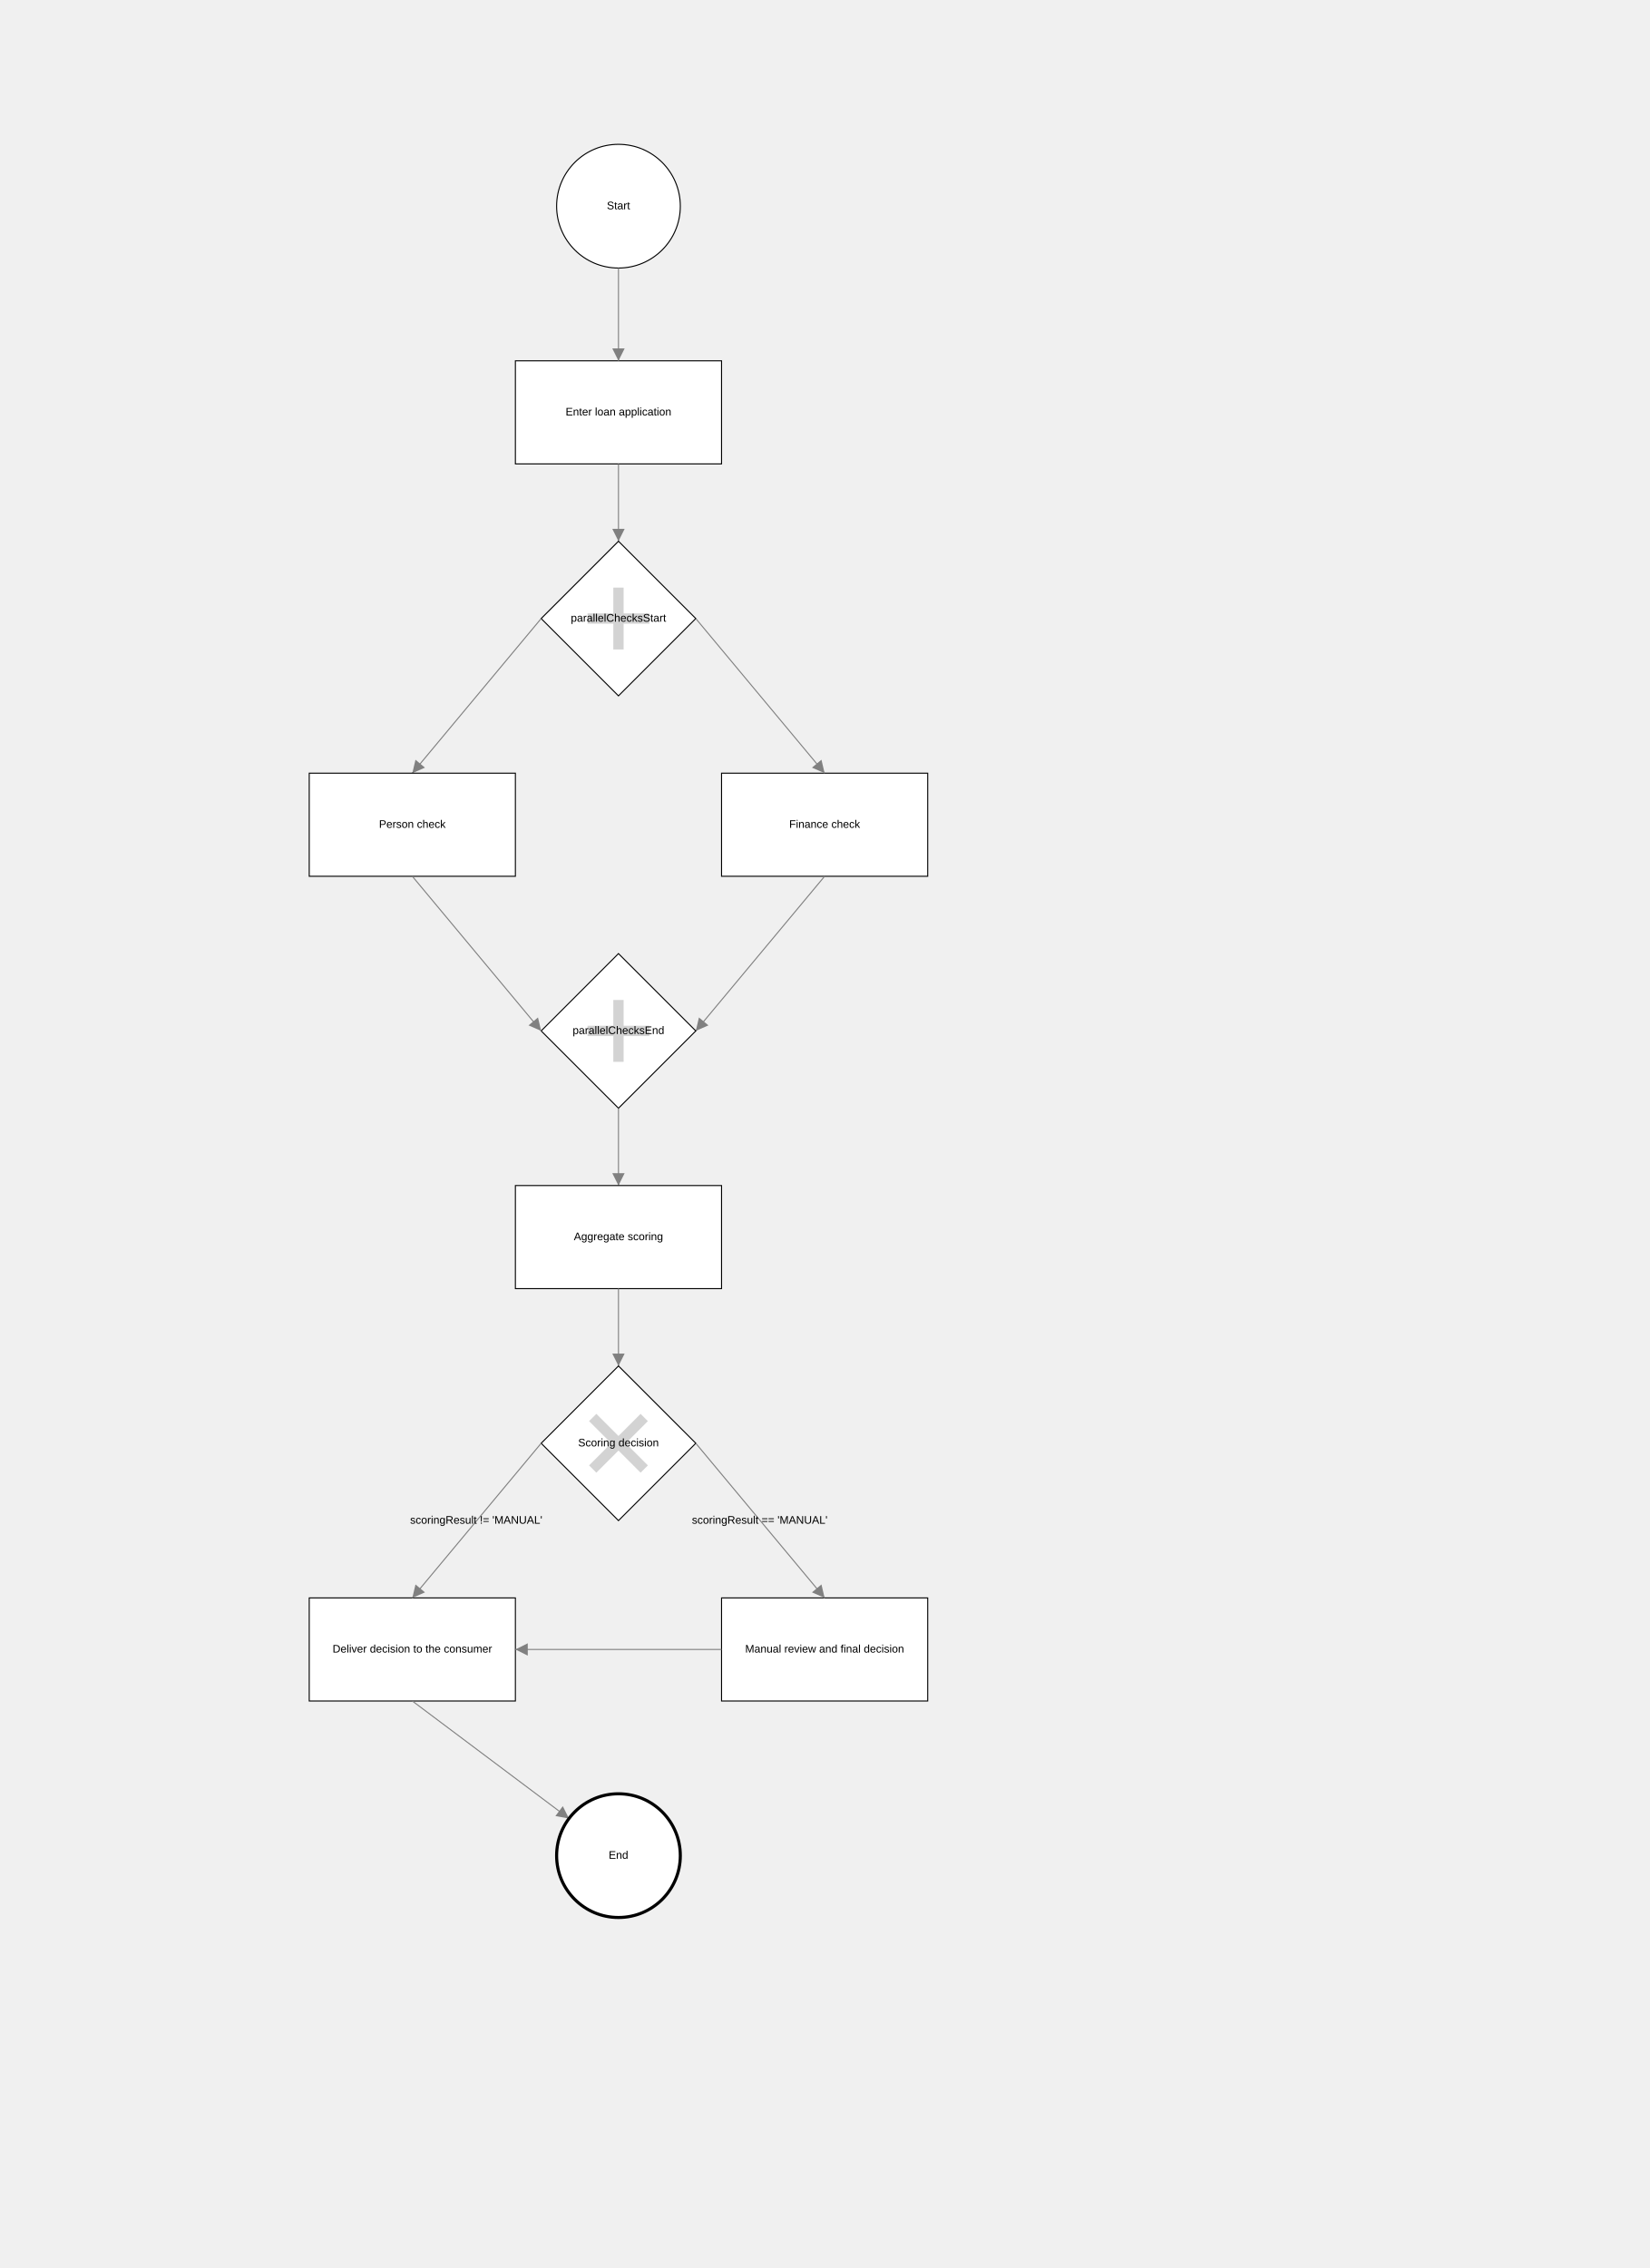
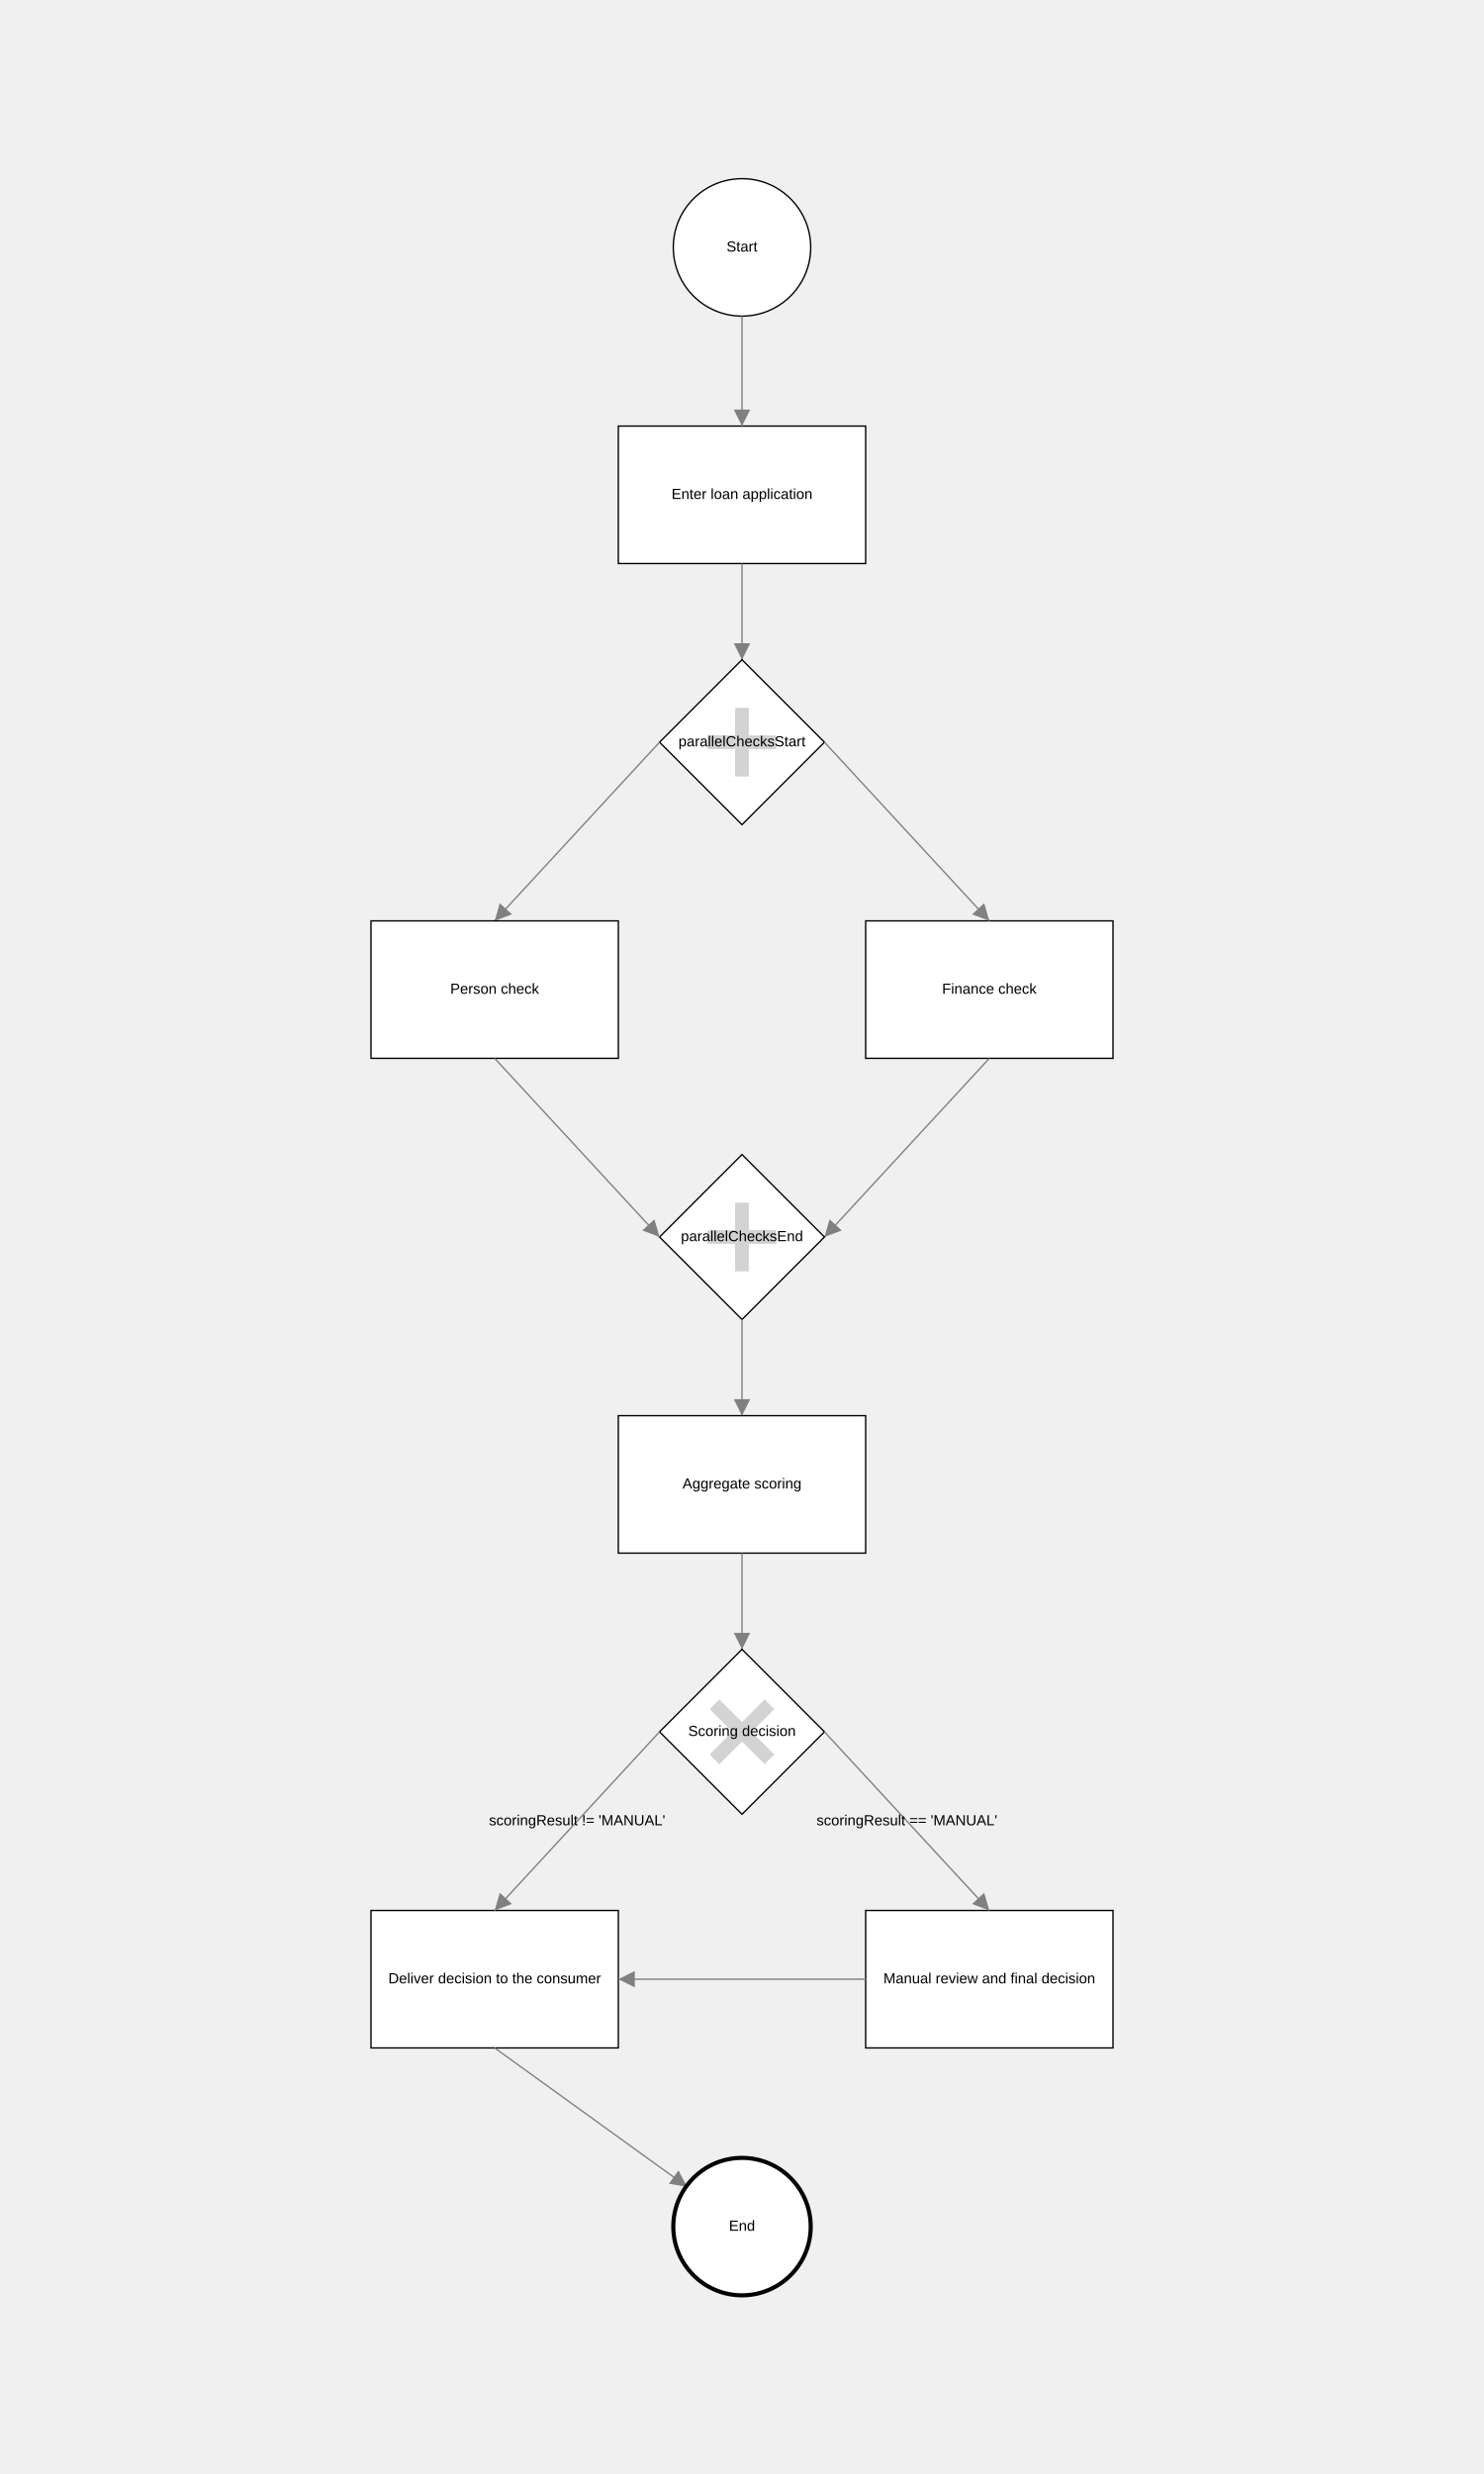
- <svg xmlns="http://www.w3.org/2000/svg" viewBox="0 0 1600 2200">
+ <svg xmlns="http://www.w3.org/2000/svg" viewBox="0 0 1080 1800">
  <style type="text/css">text {font-family: Arial, sans serif; font-size: 8pt; text-anchor:middle; dominant-baseline:
        middle;}
    </style>
  <defs>
    <marker id="arrow" markerHeight="12" markerWidth="12" orient="auto-start-reverse" refX="20" refY="10" viewBox="0 0 20 20">
      <path d="M 0 0 L 20 10 L 0 20 Z" fill="gray" />
    </marker>
  </defs>
-   <rect fill="white" height="100" stroke="black" stroke-width="1" width="200" x="300" y="1550" />
-   <text fill="black" x="400" y="1600">Deliver decision to the consumer</text>
-   <line marker-end="url(#arrow)" stroke="gray" x1="400" x2="552" y1="1650" y2="1764" />
-   <circle cx="600" cy="1800" fill="white" r="60" stroke="black" stroke-width="3" />
-   <text fill="black" x="600" y="1800">End</text>
-   <rect fill="white" height="100" stroke="black" stroke-width="1" width="200" x="500" y="350" />
-   <text fill="black" x="600" y="400">Enter loan application</text>
-   <line marker-end="url(#arrow)" stroke="gray" x1="600" x2="600" y1="450" y2="525" />
-   <rect fill="white" height="100" stroke="black" stroke-width="1" width="200" x="700" y="750" />
-   <text fill="black" x="800" y="800">Finance check</text>
-   <line marker-end="url(#arrow)" stroke="gray" x1="800" x2="675" y1="850" y2="1000" />
-   <rect fill="white" height="100" stroke="black" stroke-width="1" width="200" x="700" y="1550" />
-   <text fill="black" x="800" y="1600">Manual review and final decision</text>
-   <line marker-end="url(#arrow)" stroke="gray" x1="700" x2="500" y1="1600" y2="1600" />
-   <path d="M600 925 L675 1000 L600 1075 L525 1000 L600 925 Z" fill="white" stroke="black" />
-   <path d="M600 970 L600 1030 M570 1000 L630 1000 Z" stroke="lightgray" stroke-width="10" />
-   <text fill="black" x="600" y="1000">parallelChecksEnd</text>
-   <line marker-end="url(#arrow)" stroke="gray" x1="600" x2="600" y1="1075" y2="1150" />
-   <path d="M600 525 L675 600 L600 675 L525 600 L600 525 Z" fill="white" stroke="black" />
-   <path d="M600 570 L600 630 M570 600 L630 600 Z" stroke="lightgray" stroke-width="10" />
-   <text fill="black" x="600" y="600">parallelChecksStart</text>
-   <line marker-end="url(#arrow)" stroke="gray" x1="675" x2="800" y1="600" y2="750" />
-   <line marker-end="url(#arrow)" stroke="gray" x1="525" x2="400" y1="600" y2="750" />
-   <rect fill="white" height="100" stroke="black" stroke-width="1" width="200" x="300" y="750" />
-   <text fill="black" x="400" y="800">Person check</text>
-   <line marker-end="url(#arrow)" stroke="gray" x1="400" x2="525" y1="850" y2="1000" />
-   <rect fill="white" height="100" stroke="black" stroke-width="1" width="200" x="500" y="1150" />
-   <text fill="black" x="600" y="1200">Aggregate scoring</text>
-   <line marker-end="url(#arrow)" stroke="gray" x1="600" x2="600" y1="1250" y2="1325" />
-   <path d="M600 1325 L675 1400 L600 1475 L525 1400 L600 1325 Z" fill="white" stroke="black" />
-   <path d="M625 1375 L575 1425 M575 1375 L625 1425 Z" stroke="lightgray" stroke-width="10" />
-   <text fill="black" x="600" y="1400">Scoring decision</text>
-   <line marker-end="url(#arrow)" stroke="gray" x1="525" x2="400" y1="1400" y2="1550" />
-   <text fill="black" x="462" y="1475">scoringResult != 'MANUAL'</text>
-   <line marker-end="url(#arrow)" stroke="gray" x1="675" x2="800" y1="1400" y2="1550" />
-   <text fill="black" x="737" y="1475">scoringResult == 'MANUAL'</text>
-   <circle cx="600" cy="200" fill="white" r="60" stroke="black" stroke-width="1" />
-   <text fill="black" x="600" y="200">Start</text>
-   <line marker-end="url(#arrow)" stroke="gray" x1="600" x2="600" y1="260" y2="350" />
+   <rect fill="white" height="100" stroke="black" stroke-width="1" width="180" x="270" y="1390" />
+   <text fill="black" x="360" y="1440">Deliver decision to the consumer</text>
+   <line marker-end="url(#arrow)" stroke="gray" x1="360" x2="500" y1="1490" y2="1591" />
+   <circle cx="540" cy="1620" fill="white" r="50" stroke="black" stroke-width="3" />
+   <text fill="black" x="540" y="1620">End</text>
+   <rect fill="white" height="100" stroke="black" stroke-width="1" width="180" x="450" y="310" />
+   <text fill="black" x="540" y="360">Enter loan application</text>
+   <line marker-end="url(#arrow)" stroke="gray" x1="540" x2="540" y1="410" y2="480" />
+   <rect fill="white" height="100" stroke="black" stroke-width="1" width="180" x="630" y="670" />
+   <text fill="black" x="720" y="720">Finance check</text>
+   <line marker-end="url(#arrow)" stroke="gray" x1="720" x2="600" y1="770" y2="900" />
+   <rect fill="white" height="100" stroke="black" stroke-width="1" width="180" x="630" y="1390" />
+   <text fill="black" x="720" y="1440">Manual review and final decision</text>
+   <line marker-end="url(#arrow)" stroke="gray" x1="630" x2="450" y1="1440" y2="1440" />
+   <path d="M540 840 L600 900 L540 960 L480 900 L540 840 Z" fill="white" stroke="black" />
+   <path d="M540 875 L540 925 M515 900 L565 900 Z" stroke="lightgray" stroke-width="10" />
+   <text fill="black" x="540" y="900">parallelChecksEnd</text>
+   <line marker-end="url(#arrow)" stroke="gray" x1="540" x2="540" y1="960" y2="1030" />
+   <path d="M540 480 L600 540 L540 600 L480 540 L540 480 Z" fill="white" stroke="black" />
+   <path d="M540 515 L540 565 M515 540 L565 540 Z" stroke="lightgray" stroke-width="10" />
+   <text fill="black" x="540" y="540">parallelChecksStart</text>
+   <line marker-end="url(#arrow)" stroke="gray" x1="600" x2="720" y1="540" y2="670" />
+   <line marker-end="url(#arrow)" stroke="gray" x1="480" x2="360" y1="540" y2="670" />
+   <rect fill="white" height="100" stroke="black" stroke-width="1" width="180" x="270" y="670" />
+   <text fill="black" x="360" y="720">Person check</text>
+   <line marker-end="url(#arrow)" stroke="gray" x1="360" x2="480" y1="770" y2="900" />
+   <rect fill="white" height="100" stroke="black" stroke-width="1" width="180" x="450" y="1030" />
+   <text fill="black" x="540" y="1080">Aggregate scoring</text>
+   <line marker-end="url(#arrow)" stroke="gray" x1="540" x2="540" y1="1130" y2="1200" />
+   <path d="M540 1200 L600 1260 L540 1320 L480 1260 L540 1200 Z" fill="white" stroke="black" />
+   <path d="M560 1240 L520 1280 M520 1240 L560 1280 Z" stroke="lightgray" stroke-width="10" />
+   <text fill="black" x="540" y="1260">Scoring decision</text>
+   <line marker-end="url(#arrow)" stroke="gray" x1="480" x2="360" y1="1260" y2="1390" />
+   <text fill="black" x="420" y="1325">scoringResult != 'MANUAL'</text>
+   <line marker-end="url(#arrow)" stroke="gray" x1="600" x2="720" y1="1260" y2="1390" />
+   <text fill="black" x="660" y="1325">scoringResult == 'MANUAL'</text>
+   <circle cx="540" cy="180" fill="white" r="50" stroke="black" stroke-width="1" />
+   <text fill="black" x="540" y="180">Start</text>
+   <line marker-end="url(#arrow)" stroke="gray" x1="540" x2="540" y1="230" y2="310" />
</svg>
